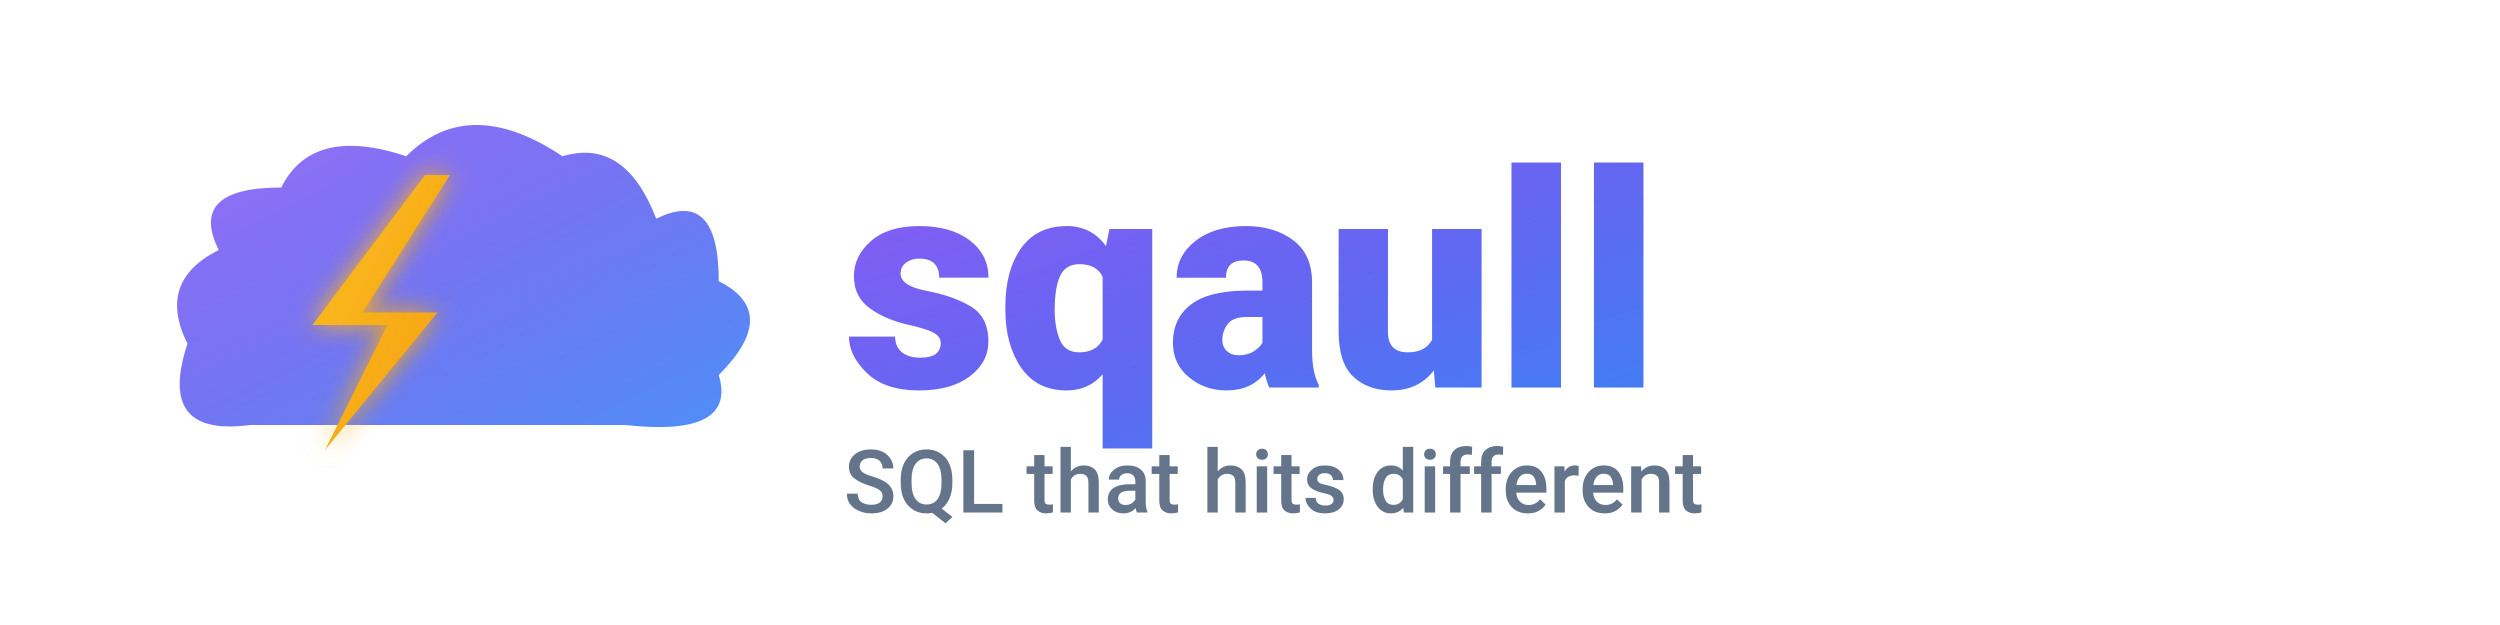
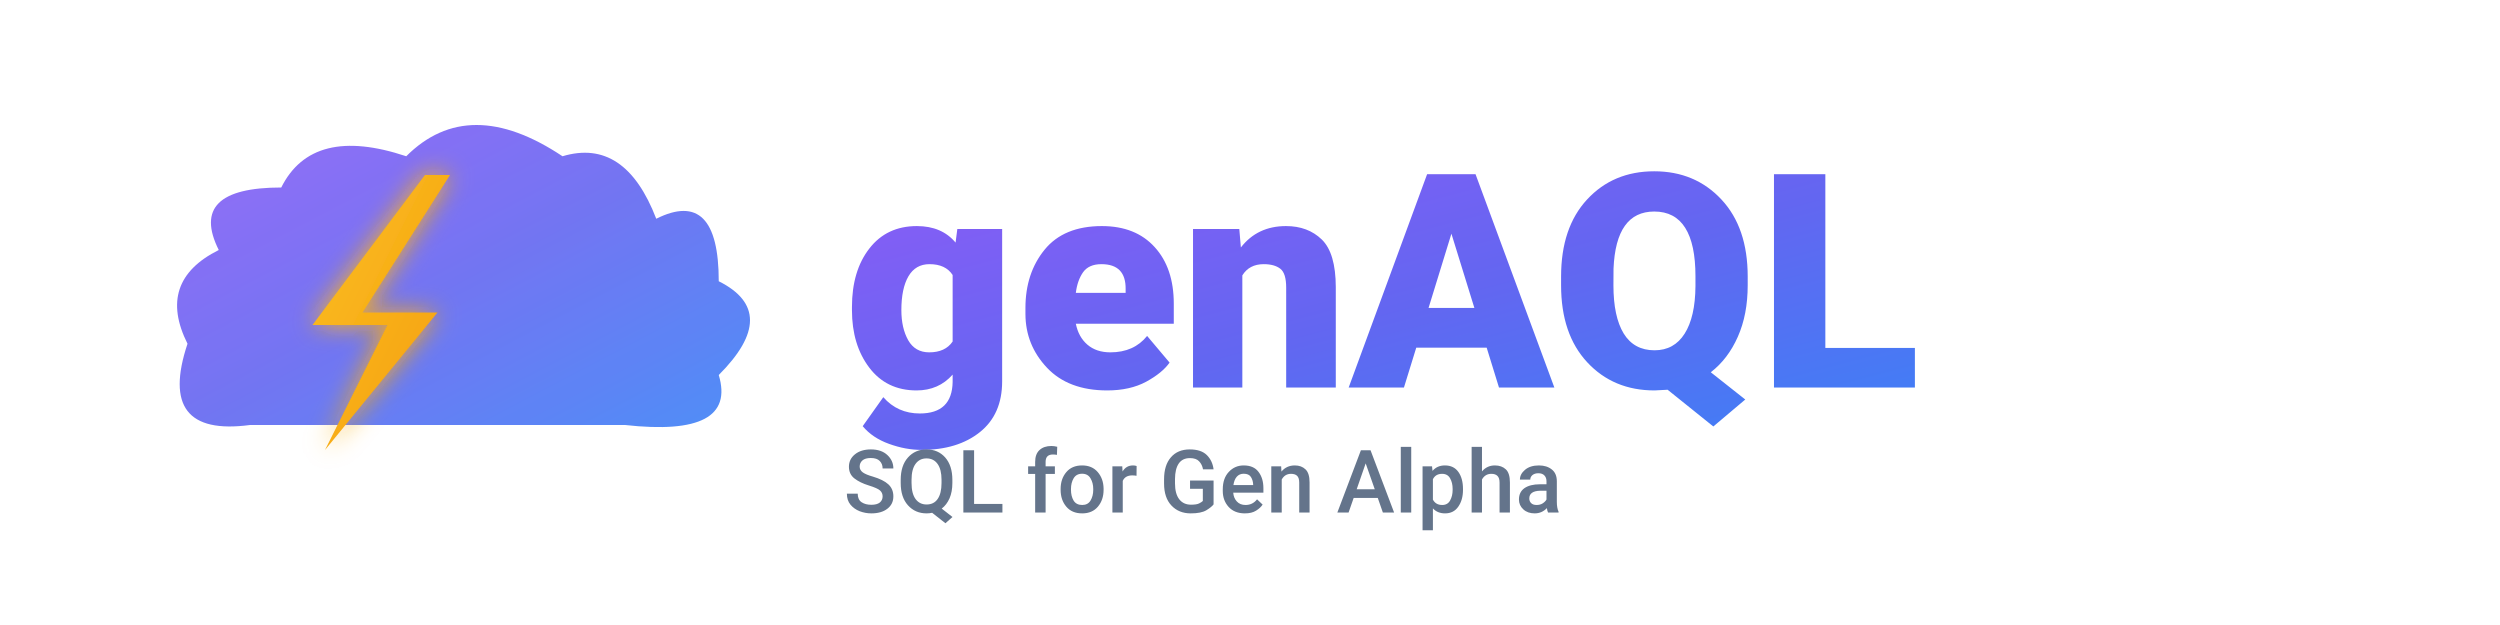
<svg xmlns="http://www.w3.org/2000/svg" viewBox="0 0 400 100" fill="none">
  <defs>
    <linearGradient id="storm" x1="0%" y1="0%" x2="100%" y2="100%">
      <stop offset="0%" style="stop-color:#8B5CF6" />
      <stop offset="50%" style="stop-color:#6366F1" />
      <stop offset="100%" style="stop-color:#3B82F6" />
    </linearGradient>
    <linearGradient id="bolt" x1="0%" y1="0%" x2="100%" y2="100%">
      <stop offset="0%" style="stop-color:#FBBF24" />
      <stop offset="100%" style="stop-color:#F59E0B" />
    </linearGradient>
    <filter id="glow" x="-50%" y="-50%" width="200%" height="200%">
      <feGaussianBlur stdDeviation="2" result="coloredBlur" />
      <feMerge>
        <feMergeNode in="coloredBlur" />
        <feMergeNode in="SourceGraphic" />
      </feMerge>
    </filter>
  </defs>
  <path d="M30 55 Q25 45 35 40 Q30 30 45 30 Q50 20 65 25 Q75 15 90 25 Q100 22 105 35 Q115 30 115 45 Q125 50 115 60 Q118 70 100 68 L40 68 Q25 70 30 55Z" fill="url(#storm)" opacity="0.9" />
  <path d="M72 28 L58 50 L70 50 L52 72 L62 52 L50 52 L68 28Z" fill="url(#bolt)" filter="url(#glow)" />
  <text x="135" y="62" font-family="system-ui, -apple-system, 'Segoe UI', Roboto, sans-serif" font-size="48" font-weight="800" fill="url(#storm)">
-     sqaull
+     genAQL
  </text>
  <text x="135" y="82" font-family="system-ui, -apple-system, 'Segoe UI', Roboto, sans-serif" font-size="14" font-weight="500" fill="#64748B">
-     SQL that hits different
+     SQL for Gen Alpha
  </text>
</svg>
